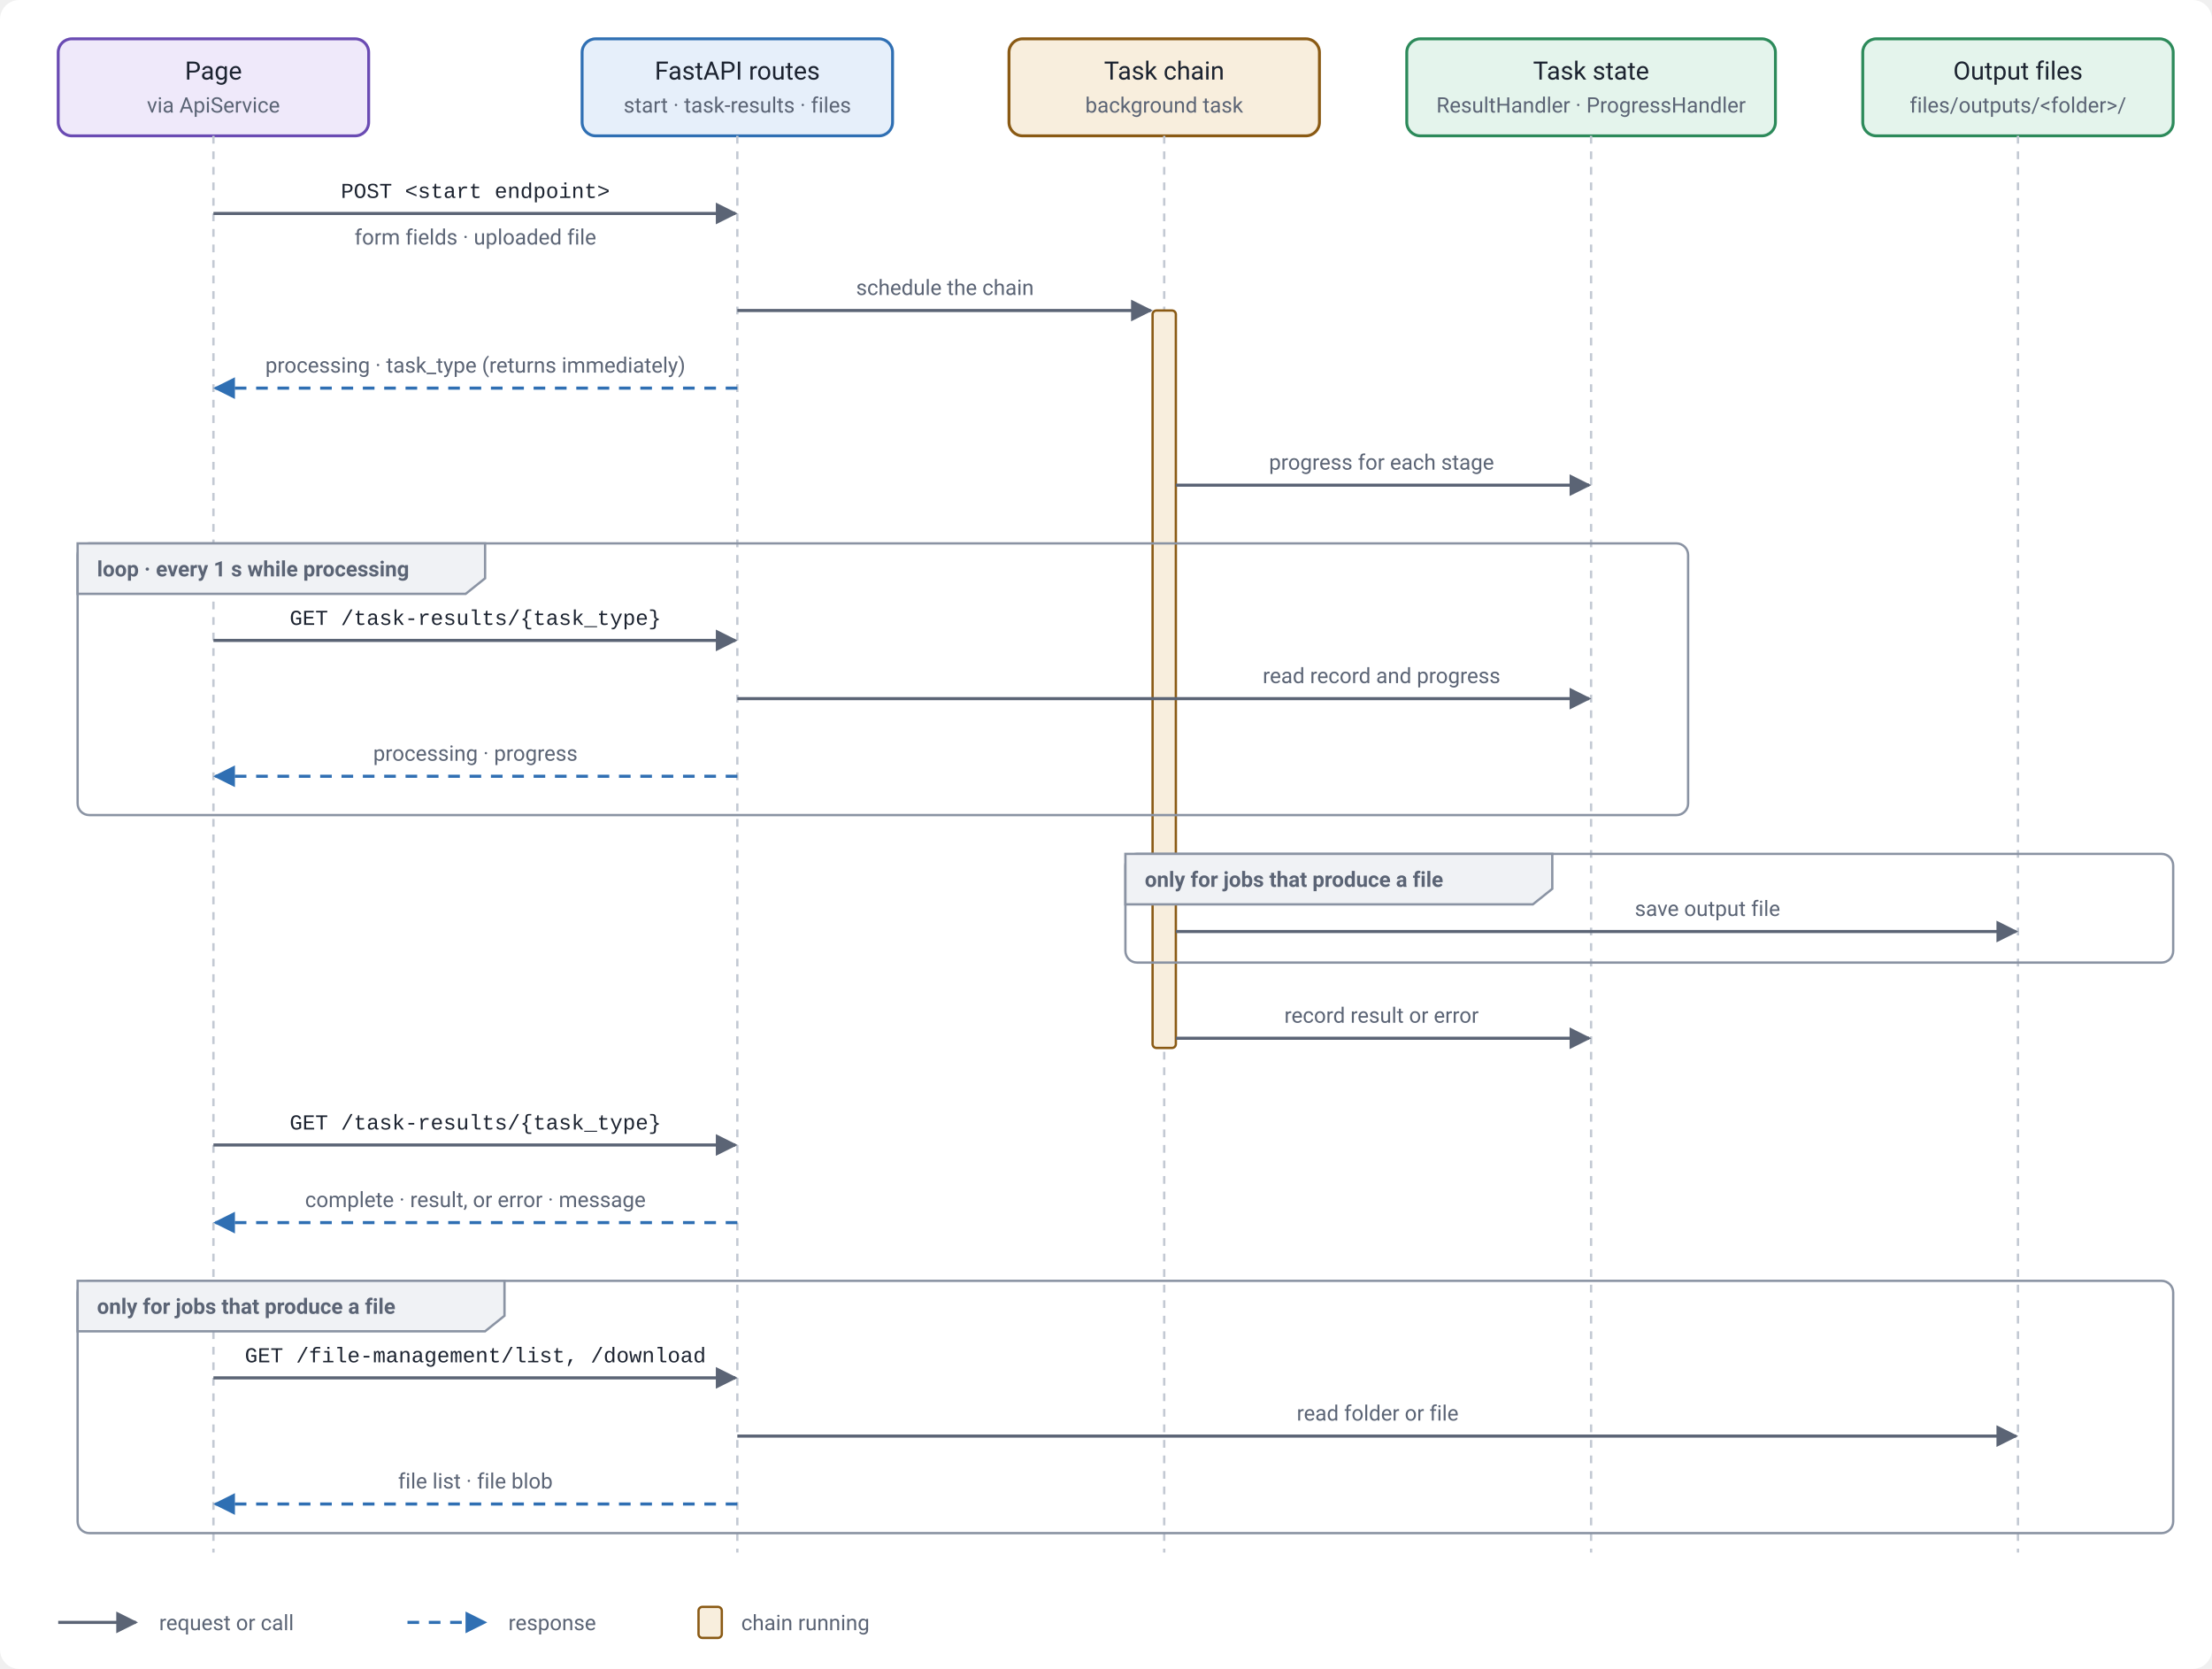
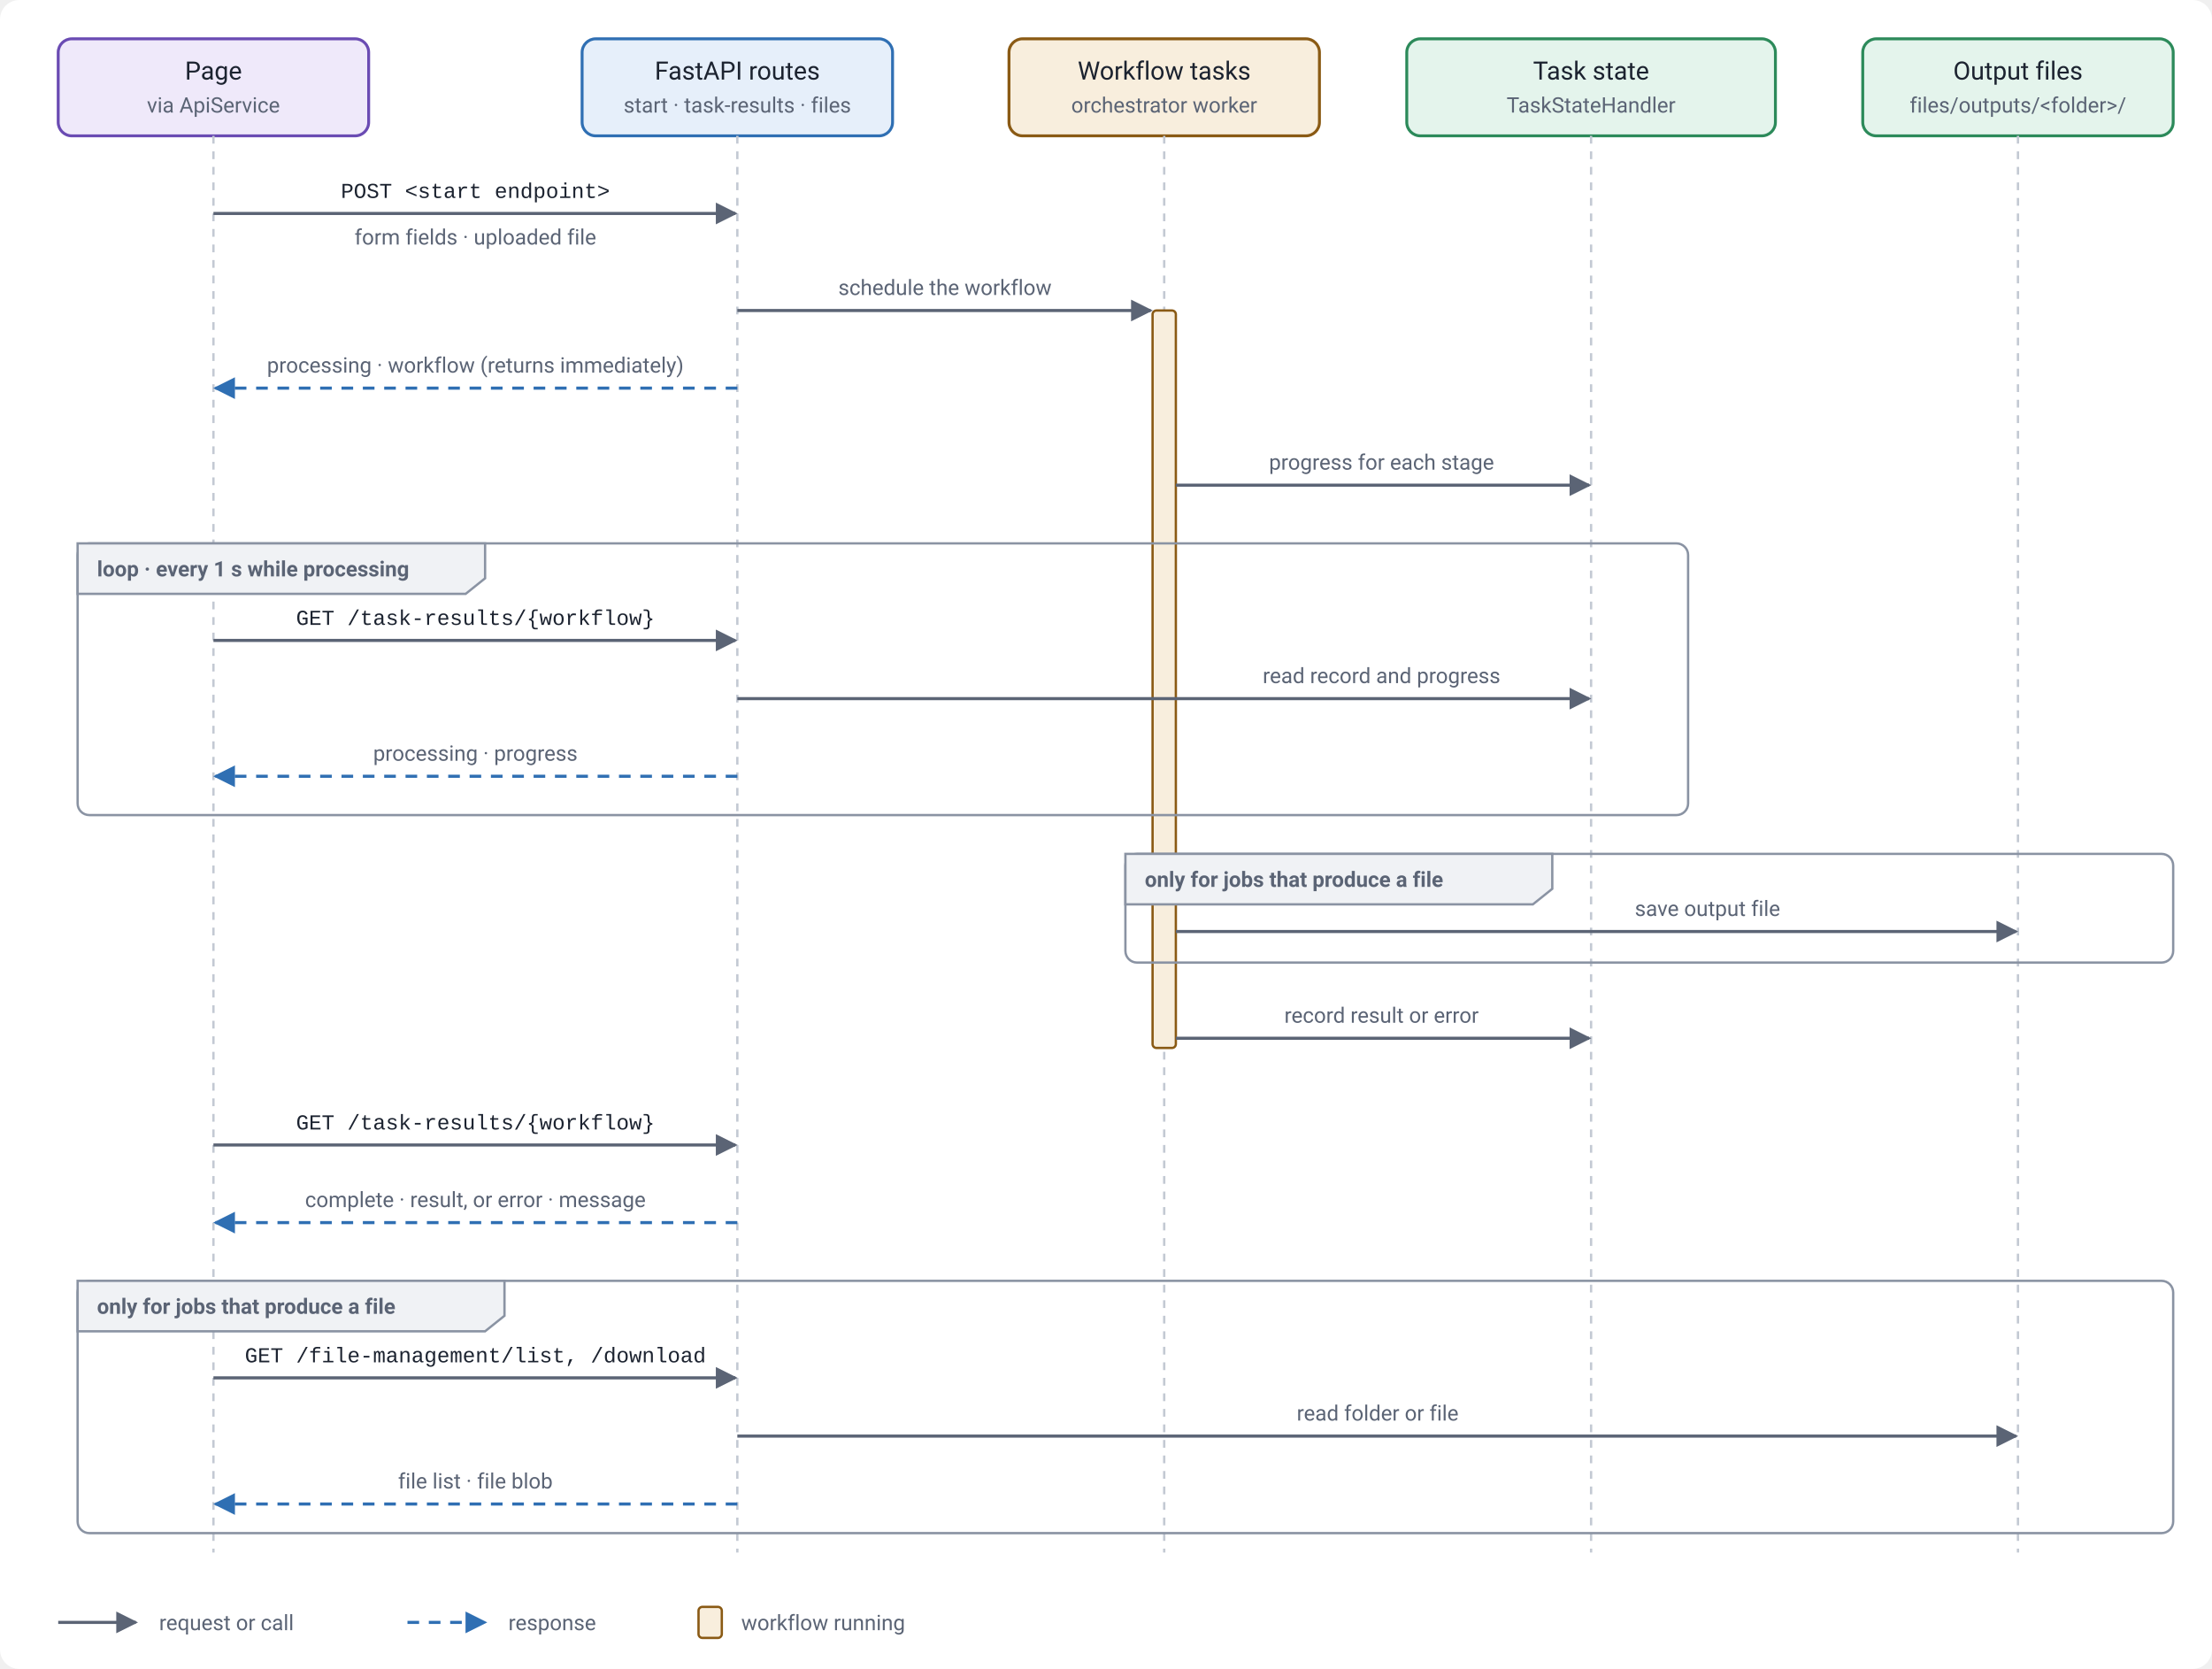
<svg xmlns="http://www.w3.org/2000/svg" width="1140" height="860" viewBox="0 0 1140 860" role="img" aria-labelledby="title desc">
  <style>
  .bg { fill: #ffffff; }
  text { font-family: system-ui, -apple-system, "Segoe UI", Roboto, Arial, sans-serif; font-size: 13px; fill: #1c2330; }
  .code { font-family: ui-monospace, SFMono-Regular, Menlo, Consolas, "Liberation Mono", monospace; font-size: 11px; }
  .sub { font-size: 11px; fill: #5b6475; }
  .node rect { stroke-width: 1.5; }
  .fe rect { fill: #efe9fa; stroke: #6a4bb3; }
  .route rect { fill: #e6effa; stroke: #2f6fb3; }
  .sync rect { fill: #f8eedd; stroke: #8a5a14; }
  .db rect { fill: #e4f4ec; stroke: #2c8a5a; }
  .lifeline { stroke: #c3c9d3; stroke-width: 1.2; stroke-dasharray: 4 4; }
  .active { fill: #f8eedd; stroke: #8a5a14; stroke-width: 1.2; }
  .edge { fill: none; stroke: #5b6475; stroke-width: 1.6; }
  .edge.reply { stroke: #2f6fb3; stroke-dasharray: 6 5; }
  .arrowhead { fill: #5b6475; }
  .arrowhead.reply { fill: #2f6fb3; }
  .frame rect { fill: none; stroke: #8a93a3; stroke-width: 1.2; }
  .frame .tag { fill: #f0f2f5; stroke: #8a93a3; stroke-width: 1.2; }
  .frame text { font-size: 11px; font-weight: 700; fill: #5b6475; }
  @media (prefers-color-scheme: dark) {
    .bg { fill: #1a1f27; }
    text { fill: #e6e9ef; }
    .sub, .frame text { fill: #9aa3b2; }
    .fe rect { fill: #2a2340; stroke: #b9a2f5; }
    .route rect { fill: #1b2a3d; stroke: #7db3ef; }
    .sync rect, .active { fill: #342816; stroke: #e7b56a; }
    .db rect { fill: #183126; stroke: #6fd3a0; }
    .lifeline { stroke: #3a4352; }
    .edge { stroke: #9aa3b2; }
    .edge.reply { stroke: #7db3ef; }
    .arrowhead { fill: #9aa3b2; }
    .arrowhead.reply { fill: #7db3ef; }
    .frame rect { stroke: #6b7486; }
    .frame .tag { fill: #222833; stroke: #6b7486; }
  }
</style>
  <rect class="bg" width="1140" height="860" rx="10" />
  <defs>
    <marker id="arrow" viewBox="0 0 10 10" refX="9" refY="5" markerWidth="7" markerHeight="7" orient="auto">
      <path class="arrowhead" d="M0,0 L10,5 L0,10 z" />
    </marker>
    <marker id="arrow-reply" viewBox="0 0 10 10" refX="9" refY="5" markerWidth="7" markerHeight="7" orient="auto">
      <path class="arrowhead reply" d="M0,0 L10,5 L0,10 z" />
    </marker>
  </defs>
  <g class="node fe">
    <rect x="30" y="20" width="160" height="50" rx="7" />
    <text x="110" y="41" text-anchor="middle">Page<tspan class="sub" x="110" dy="17">via ApiService</tspan>
    </text>
  </g>
  <g class="node route">
    <rect x="300" y="20" width="160" height="50" rx="7" />
    <text x="380" y="41" text-anchor="middle">FastAPI routes<tspan class="sub" x="380" dy="17">start · task-results · files</tspan>
    </text>
  </g>
  <g class="node sync">
    <rect x="520" y="20" width="160" height="50" rx="7" />
-     <text x="600" y="41" text-anchor="middle">Task chain<tspan class="sub" x="600" dy="17">background task</tspan>
+     <text x="600" y="41" text-anchor="middle">Workflow tasks<tspan class="sub" x="600" dy="17">orchestrator worker</tspan>
    </text>
  </g>
  <g class="node db">
    <rect x="725" y="20" width="190" height="50" rx="7" />
-     <text x="820" y="41" text-anchor="middle">Task state<tspan class="sub" x="820" dy="17">ResultHandler · ProgressHandler</tspan>
+     <text x="820" y="41" text-anchor="middle">Task state<tspan class="sub" x="820" dy="17">TaskStateHandler</tspan>
    </text>
  </g>
  <g class="node db">
    <rect x="960" y="20" width="160" height="50" rx="7" />
    <text x="1040" y="41" text-anchor="middle">Output files<tspan class="sub" x="1040" dy="17">files/outputs/&lt;folder&gt;/</tspan>
    </text>
  </g>
  <line class="lifeline" x1="110" y1="70" x2="110" y2="800" />
  <line class="lifeline" x1="380" y1="70" x2="380" y2="800" />
  <line class="lifeline" x1="600" y1="70" x2="600" y2="800" />
  <line class="lifeline" x1="820" y1="70" x2="820" y2="800" />
  <line class="lifeline" x1="1040" y1="70" x2="1040" y2="800" />
  <rect class="active" x="594" y="160" width="12" height="380" rx="2" />
  <path class="edge" d="M110,110 H379" marker-end="url(#arrow)" />
  <text class="code" x="245" y="102" text-anchor="middle">POST &lt;start endpoint&gt;</text>
  <text class="sub" x="245" y="126" text-anchor="middle">form fields · uploaded file</text>
  <path class="edge" d="M380,160 H593" marker-end="url(#arrow)" />
-   <text class="sub" x="487" y="152" text-anchor="middle">schedule the chain</text>
+   <text class="sub" x="487" y="152" text-anchor="middle">schedule the workflow</text>
  <path class="edge reply" d="M380,200 H111" marker-end="url(#arrow-reply)" />
-   <text class="sub" x="245" y="192" text-anchor="middle">processing · task_type (returns immediately)</text>
+   <text class="sub" x="245" y="192" text-anchor="middle">processing · workflow (returns immediately)</text>
  <path class="edge" d="M606,250 H819" marker-end="url(#arrow)" />
  <text class="sub" x="712" y="242" text-anchor="middle">progress for each stage</text>
  <g class="frame">
    <rect x="40" y="280" width="830" height="140" rx="6" />
    <path class="tag" d="M40,280 H250 V298 L240,306 H40 Z" />
    <text x="50" y="297">loop · every 1 s while processing</text>
  </g>
  <path class="edge" d="M110,330 H379" marker-end="url(#arrow)" />
-   <text class="code" x="245" y="322" text-anchor="middle">GET /task-results/{task_type}</text>
+   <text class="code" x="245" y="322" text-anchor="middle">GET /task-results/{workflow}</text>
  <path class="edge" d="M380,360 H819" marker-end="url(#arrow)" />
  <text class="sub" x="712" y="352" text-anchor="middle">read record and progress</text>
  <path class="edge reply" d="M380,400 H111" marker-end="url(#arrow-reply)" />
  <text class="sub" x="245" y="392" text-anchor="middle">processing · progress</text>
  <g class="frame">
    <rect x="580" y="440" width="540" height="56" rx="6" />
    <path class="tag" d="M580,440 H800 V458 L790,466 H580 Z" />
    <text x="590" y="457">only for jobs that produce a file</text>
  </g>
  <path class="edge" d="M606,480 H1039" marker-end="url(#arrow)" />
  <text class="sub" x="880" y="472" text-anchor="middle">save output file</text>
  <path class="edge" d="M606,535 H819" marker-end="url(#arrow)" />
  <text class="sub" x="712" y="527" text-anchor="middle">record result or error</text>
  <path class="edge" d="M110,590 H379" marker-end="url(#arrow)" />
-   <text class="code" x="245" y="582" text-anchor="middle">GET /task-results/{task_type}</text>
+   <text class="code" x="245" y="582" text-anchor="middle">GET /task-results/{workflow}</text>
  <path class="edge reply" d="M380,630 H111" marker-end="url(#arrow-reply)" />
  <text class="sub" x="245" y="622" text-anchor="middle">complete · result, or error · message</text>
  <g class="frame">
    <rect x="40" y="660" width="1080" height="130" rx="6" />
    <path class="tag" d="M40,660 H260 V678 L250,686 H40 Z" />
    <text x="50" y="677">only for jobs that produce a file</text>
  </g>
  <path class="edge" d="M110,710 H379" marker-end="url(#arrow)" />
  <text class="code" x="245" y="702" text-anchor="middle">GET /file-management/list, /download</text>
  <path class="edge" d="M380,740 H1039" marker-end="url(#arrow)" />
  <text class="sub" x="710" y="732" text-anchor="middle">read folder or file</text>
  <path class="edge reply" d="M380,775 H111" marker-end="url(#arrow-reply)" />
  <text class="sub" x="245" y="767" text-anchor="middle">file list · file blob</text>
  <g aria-hidden="true">
    <path class="edge" d="M30,836 H70" marker-end="url(#arrow)" />
    <text class="sub" x="82" y="840">request or call</text>
    <path class="edge reply" d="M210,836 H250" marker-end="url(#arrow-reply)" />
    <text class="sub" x="262" y="840">response</text>
    <rect class="active" x="360" y="828" width="12" height="16" rx="2" />
-     <text class="sub" x="382" y="840">chain running</text>
+     <text class="sub" x="382" y="840">workflow running</text>
  </g>
</svg>
